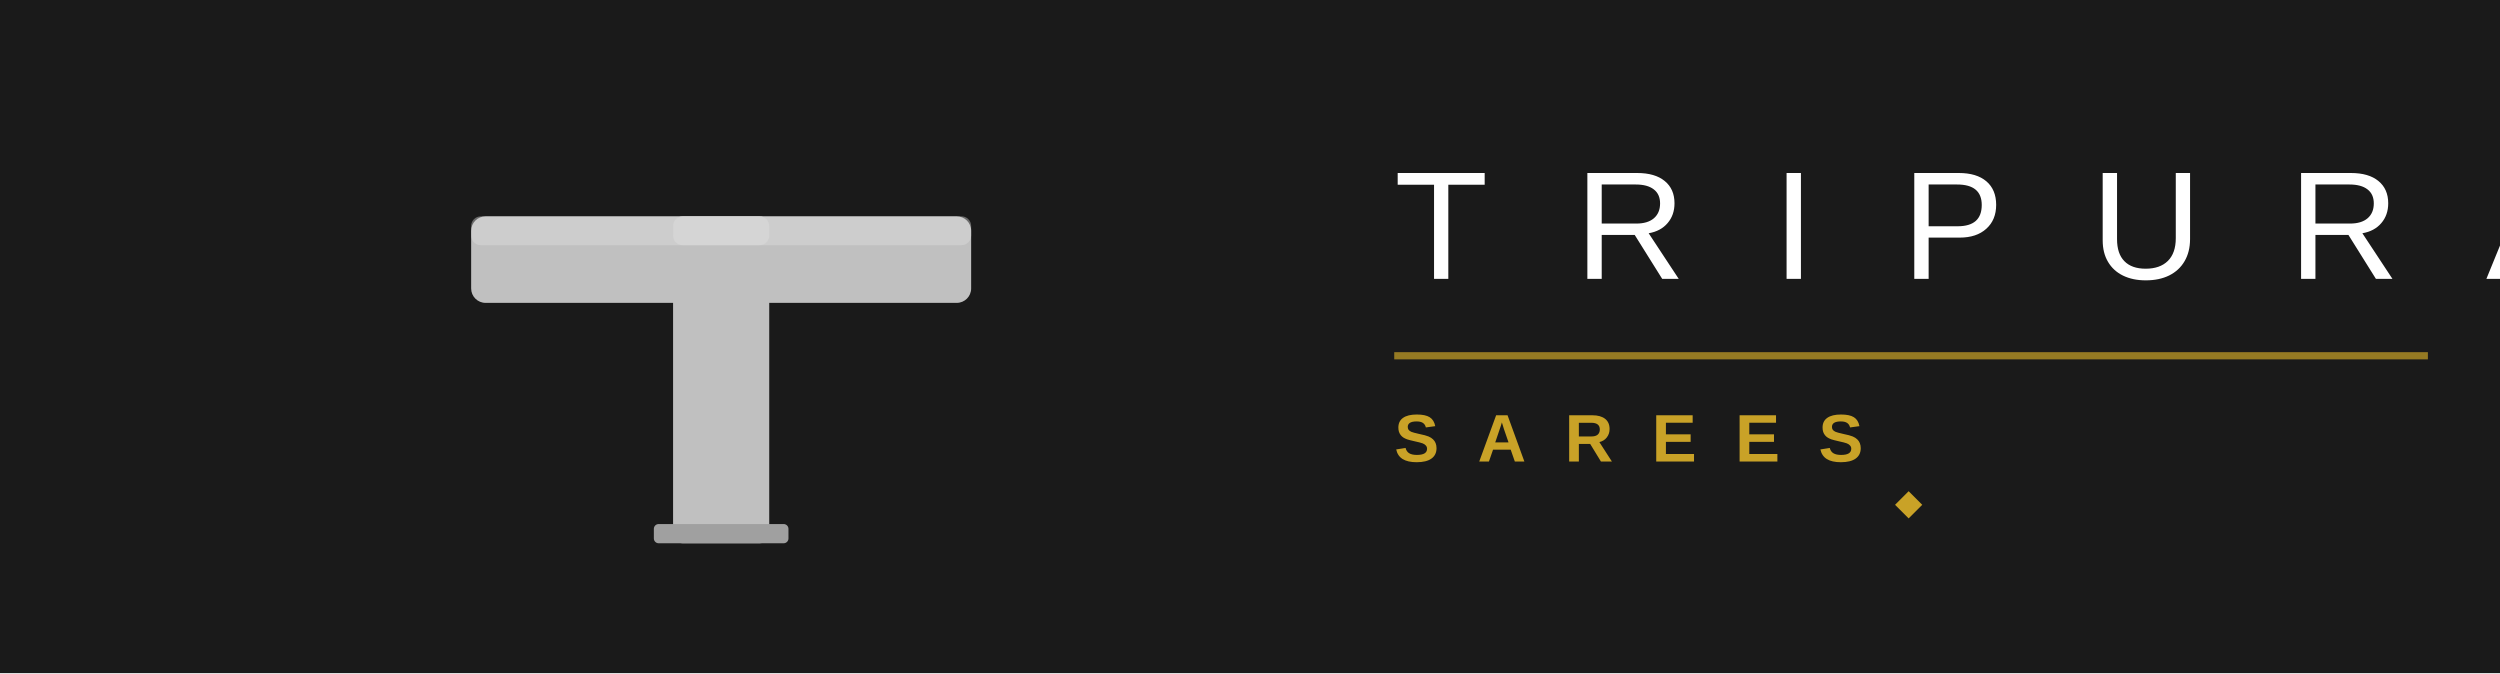
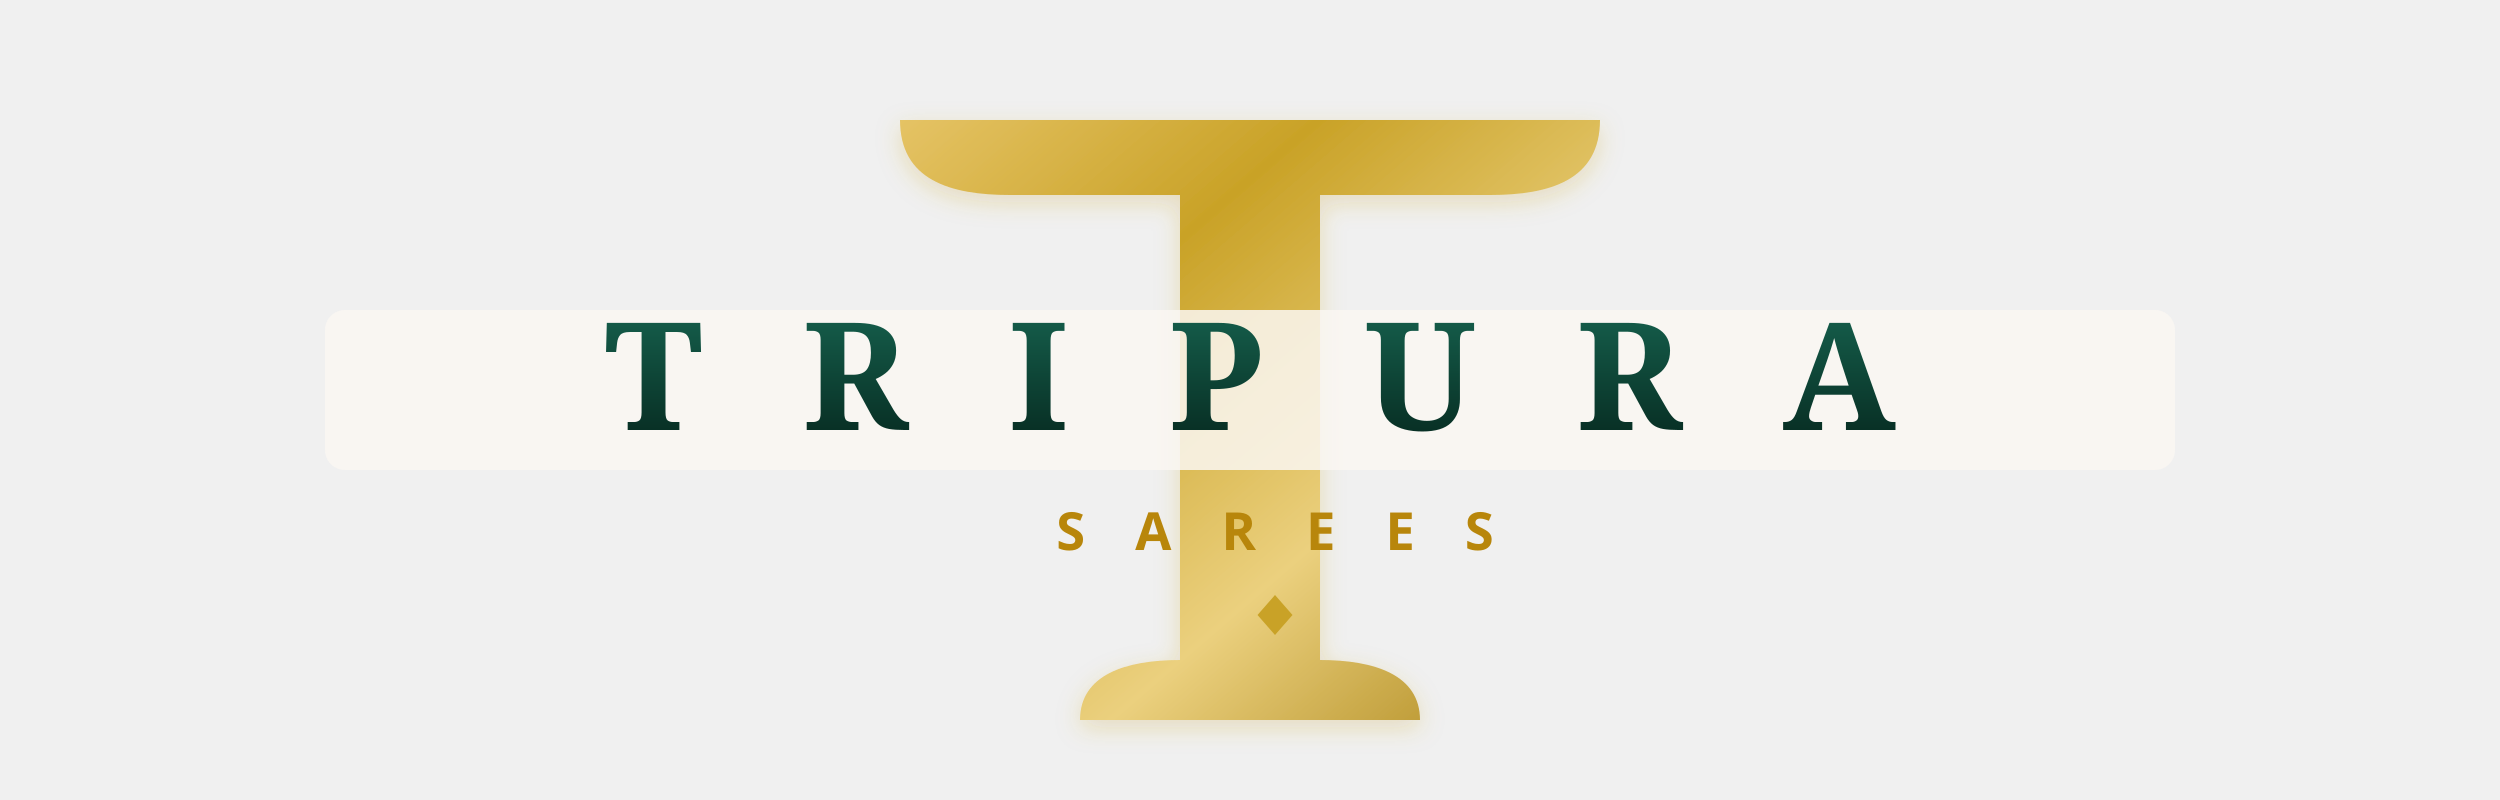
- <svg xmlns="http://www.w3.org/2000/svg" width="520" height="140" viewBox="0 0 520 140" role="img" aria-label="Tripura Sarees">
-   <rect width="520" height="140" fill="#1a1a1a" rx="0" />
-   <g transform="translate(150 45)">
-     <rect x="-52" y="0" width="104" height="18" rx="3" fill="#c0c0c0" />
-     <rect x="-10" y="0" width="20" height="68" rx="2" fill="#c0c0c0" />
-     <rect x="-52" y="0" width="104" height="6" rx="2" fill="#e0e0e0" opacity="0.4" />
-     <rect x="-10" y="0" width="20" height="6" rx="2" fill="#e0e0e0" opacity="0.4" />
-     <rect x="-14" y="64" width="28" height="4" rx="1" fill="#a0a0a0" />
+ <svg xmlns="http://www.w3.org/2000/svg" viewBox="0 0 500 160" width="500" height="160" role="img" aria-label="Tripura Sarees">
+   <defs>
+     <linearGradient id="goldGradient" x1="0%" y1="0%" x2="100%" y2="100%">
+       <stop offset="0%" stop-color="#E5C365" />
+       <stop offset="30%" stop-color="#C9A227" />
+       <stop offset="65%" stop-color="#EBD07E" />
+       <stop offset="100%" stop-color="#A88214" />
+     </linearGradient>
+     <linearGradient id="emeraldText" x1="0%" y1="0%" x2="0%" y2="100%">
+       <stop offset="0%" stop-color="#145A48" />
+       <stop offset="100%" stop-color="#083025" />
+     </linearGradient>
+     <filter id="softGlow" x="-15%" y="-15%" width="130%" height="130%">
+       <feDropShadow dx="0" dy="1.5" stdDeviation="2.5" flood-color="#C9A227" flood-opacity="0.25" />
+     </filter>
+   </defs>
+   <g transform="translate(250, 78)">
+     <g fill="url(#goldGradient)" filter="url(#softGlow)">
+       <path d="M -70 -54 C -70 -42, -60 -39, -48 -39 L -14 -39 L -14 54 C -25 54, -34 57, -34 66 L 34 66 C 34 57, 25 54, 14 54 L 14 -39 L 48 -39 C 60 -39, 70 -42, 70 -54 Z" />
+     </g>
+     <rect x="-185" y="-16" width="370" height="32" fill="#FAF7F2" fill-opacity="0.85" rx="4" />
+     <text x="0" y="8" text-anchor="middle" font-family="'Cinzel', 'Playfair Display', 'Cormorant Garamond', Georgia, serif" font-size="30" font-weight="700" fill="url(#emeraldText)" letter-spacing="20">TRIPURA</text>
+     <text x="5" y="32" text-anchor="middle" font-family="'Montserrat', 'Nunito', sans-serif" font-size="10.5" font-weight="600" fill="#B8860B" letter-spacing="10">SAREES</text>
+     <polygon points="5,41 8.5,45 5,49 1.5,45" fill="#C9A227" />
  </g>
-   <text x="290" y="58" font-family="'Nunito', 'Segoe UI', Arial, sans-serif" font-size="32" font-weight="300" fill="#ffffff" letter-spacing="18">TRIPURA</text>
-   <line x1="290" y1="74" x2="505" y2="74" stroke="#C9A227" stroke-width="1.5" opacity="0.7" />
-   <text x="290" y="96" font-family="'Nunito', 'Segoe UI', Arial, sans-serif" font-size="14" font-weight="600" fill="#C9A227" letter-spacing="8">SAREES</text>
-   <rect x="395" y="103" width="4" height="4" fill="#C9A227" transform="rotate(45 397 105)" />
</svg>
